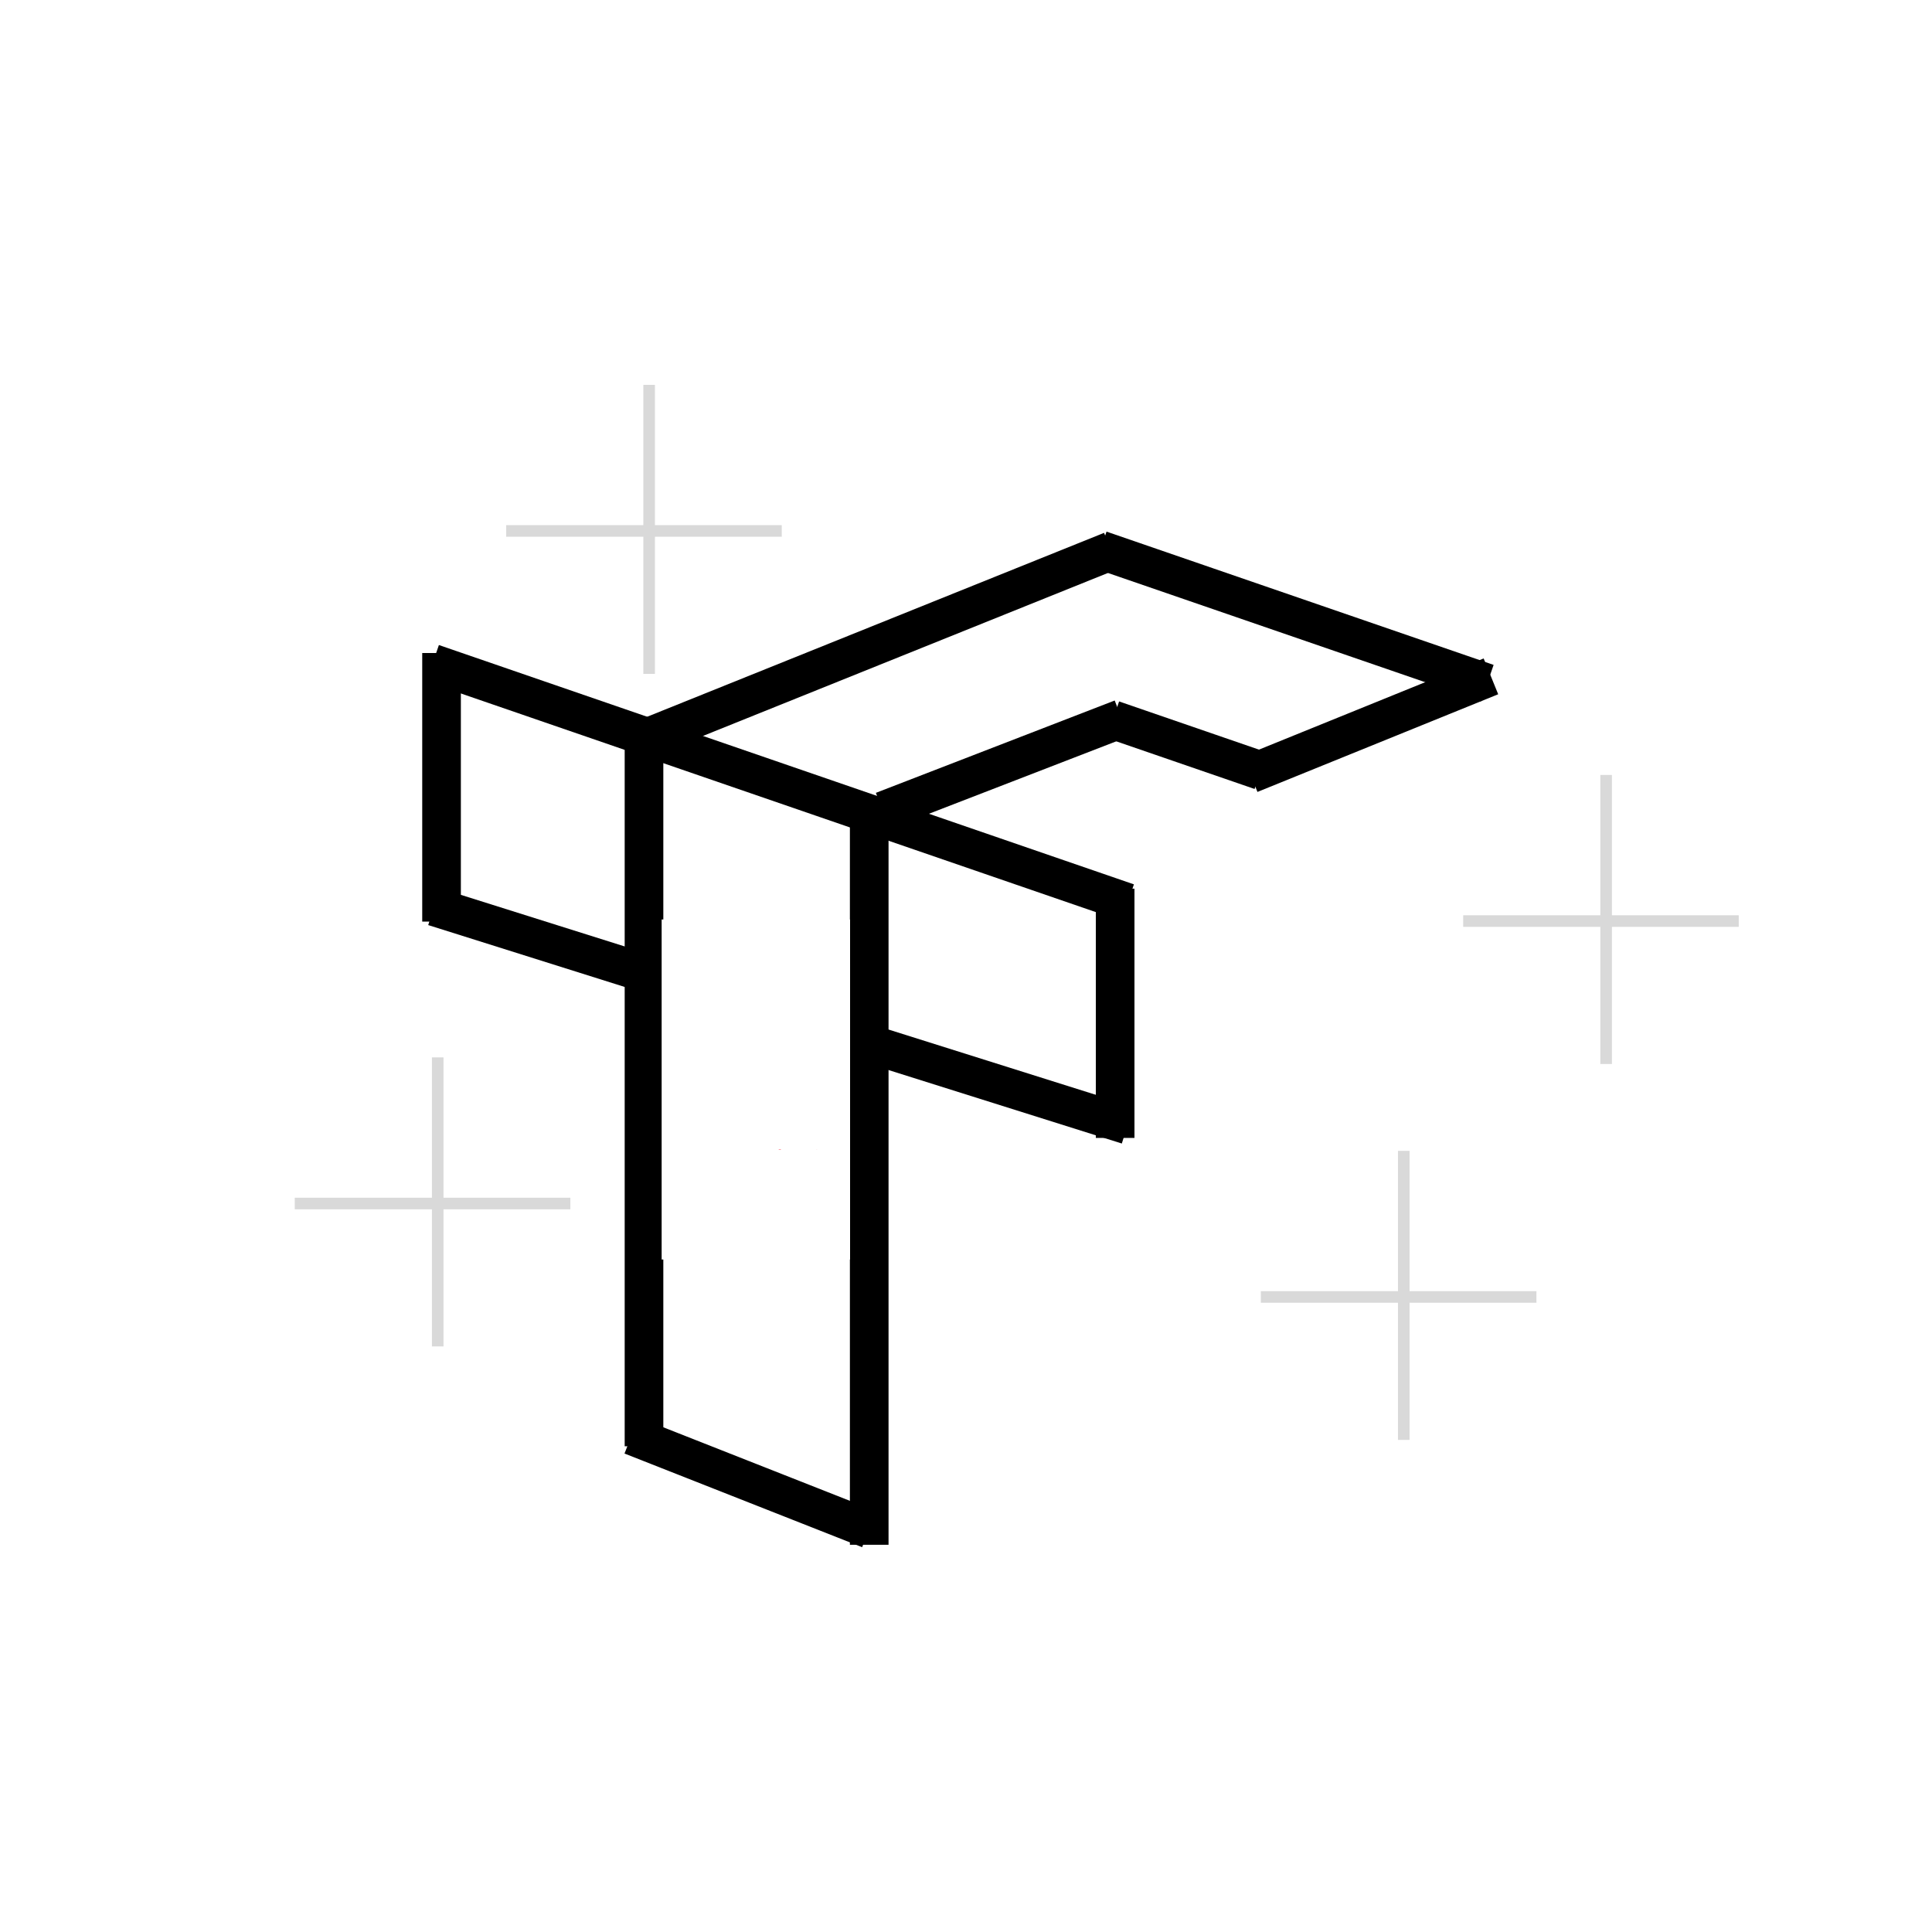
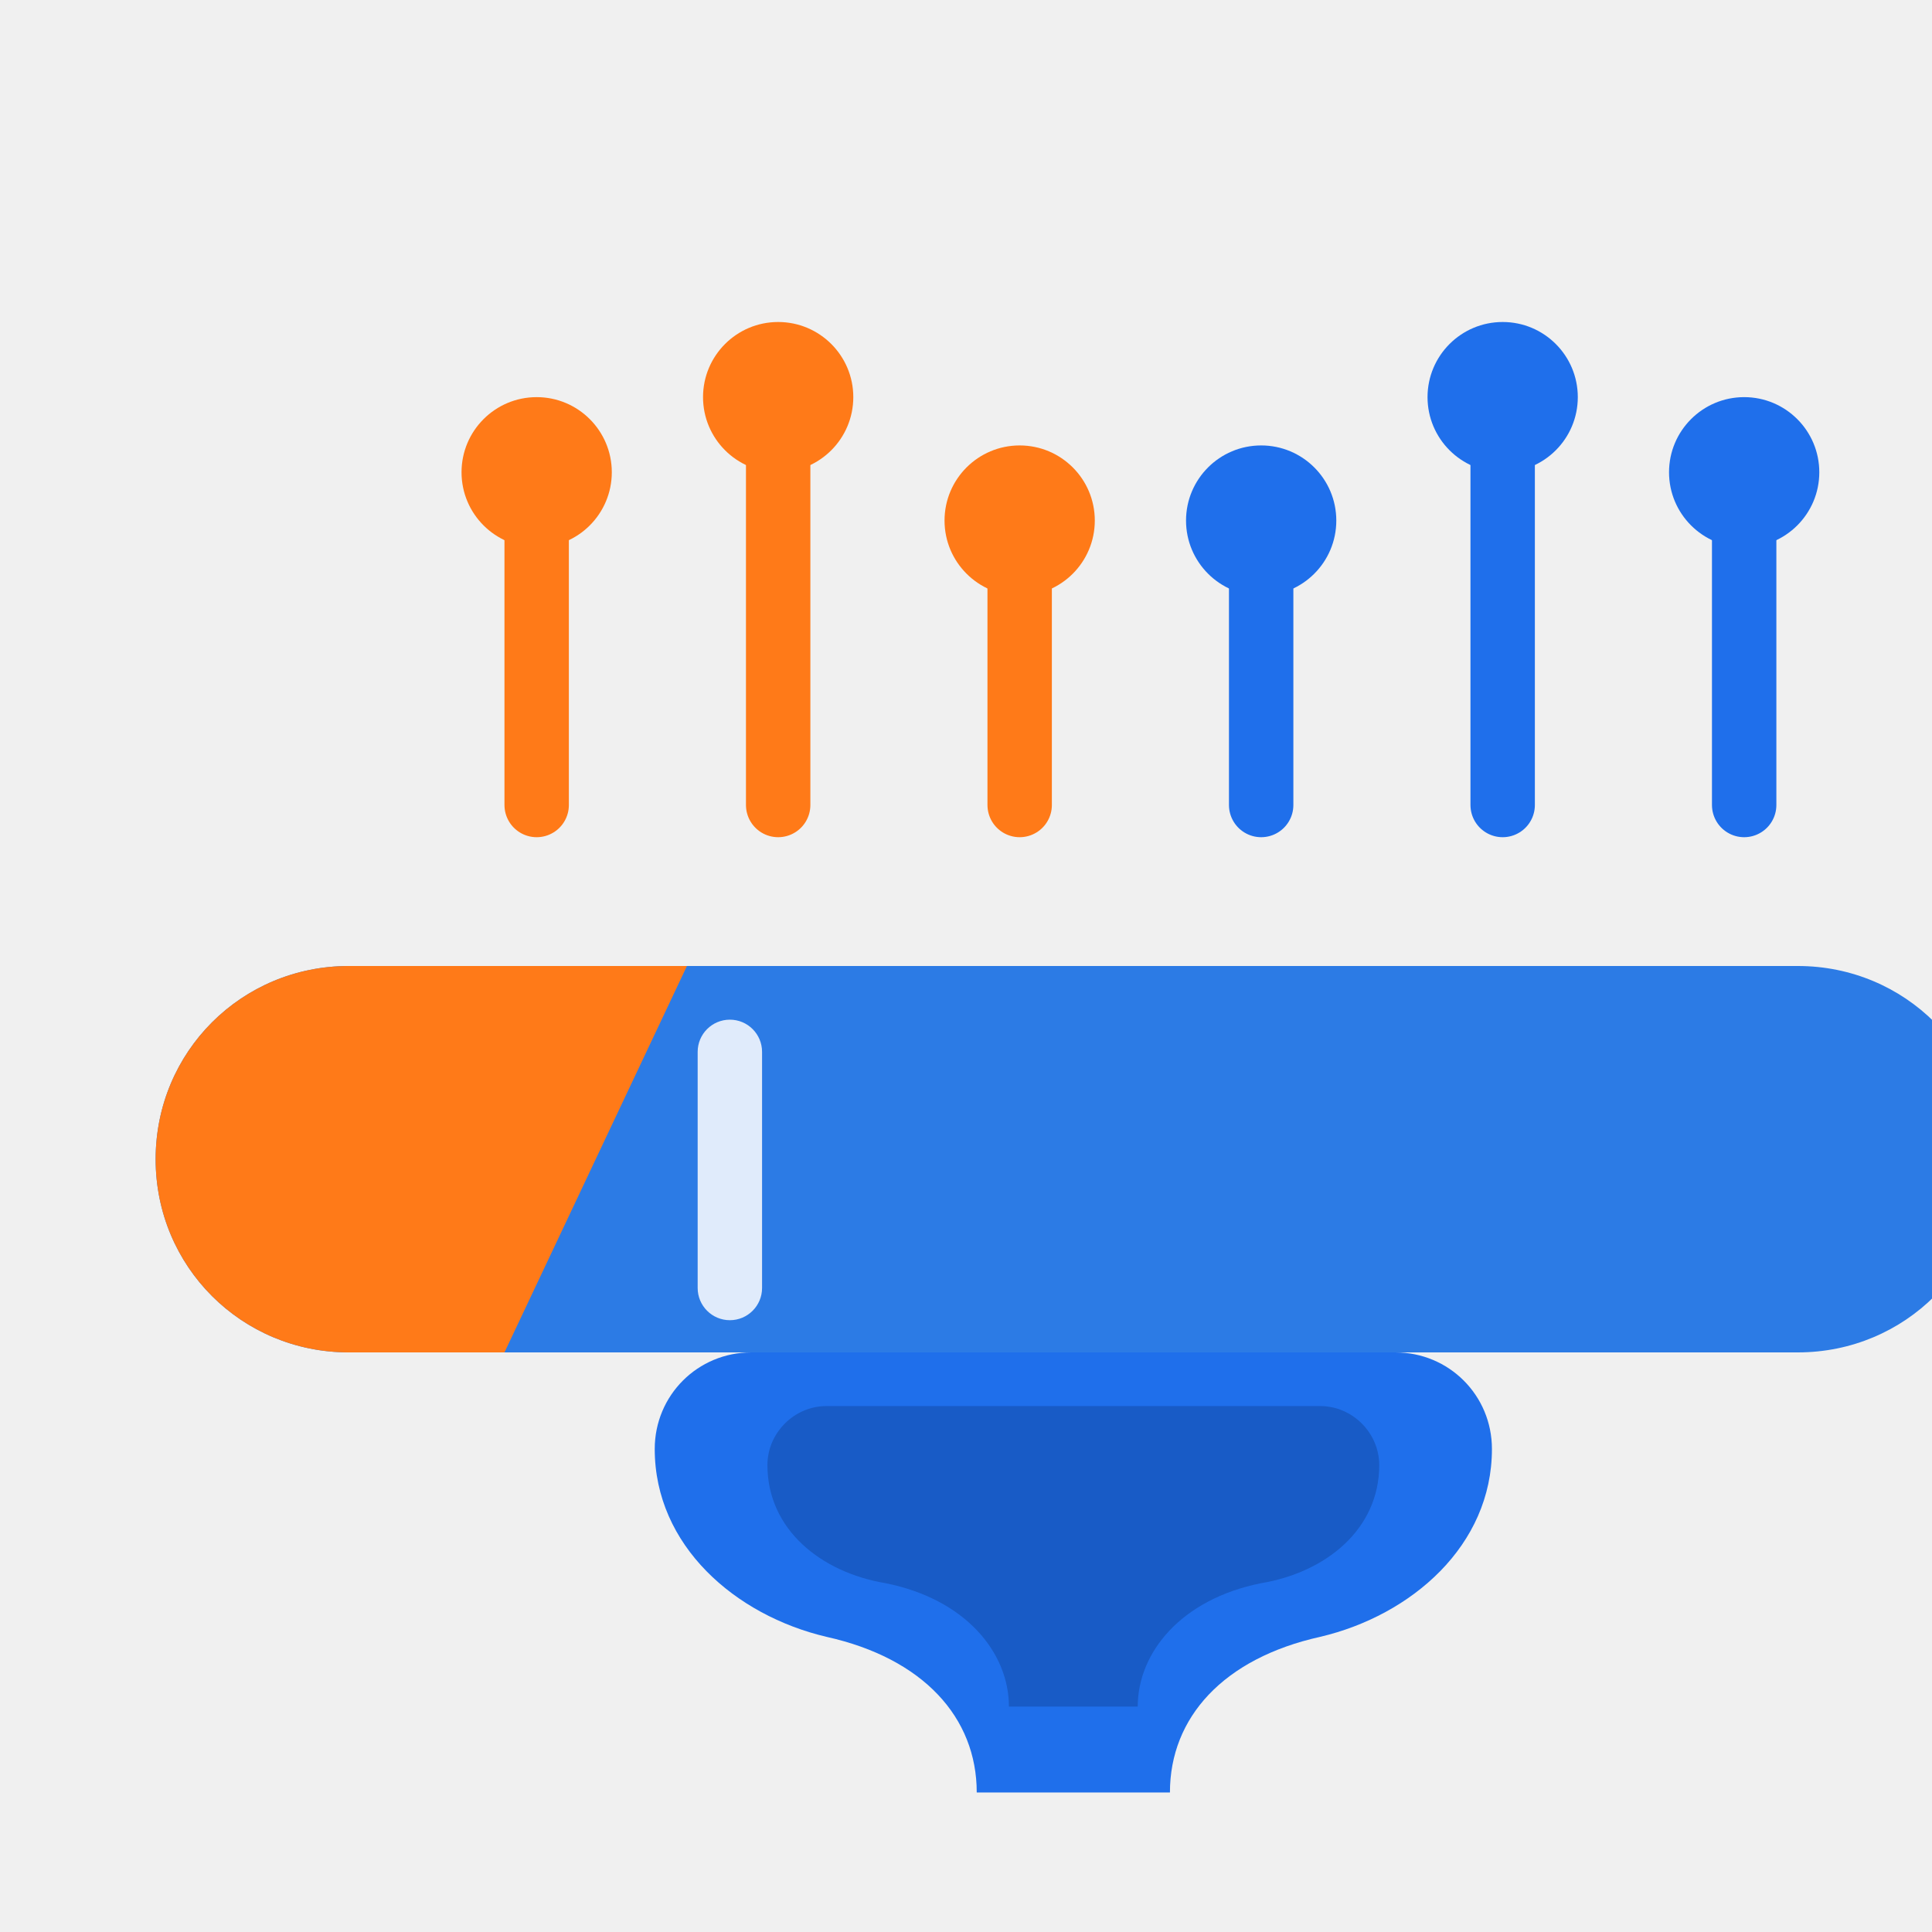
- <svg xmlns="http://www.w3.org/2000/svg" width="500" zoomAndPan="magnify" viewBox="0 0 375 375" height="500" preserveAspectRatio="xMidYMid meet" version="1.0">
-   <defs>
-     <clipPath id="24d36ddc24">
-       <path d="M 128.246 178.469 L 164.996 178.469 L 164.996 244.469 L 128.246 244.469 Z M 128.246 178.469 " clip-rule="nonzero" />
-     </clipPath>
-     <clipPath id="cea4fff42c">
-       <path d="M 145 187.102 L 164.996 187.102 L 164.996 223.102 L 145 223.102 Z M 145 187.102 " clip-rule="nonzero" />
-     </clipPath>
-     <clipPath id="801eea5f9c">
-       <path d="M 144.746 187.102 L 164.996 187.102 L 164.996 223.102 L 144.746 223.102 Z M 144.746 187.102 " clip-rule="nonzero" />
-     </clipPath>
-   </defs>
-   <rect x="-37.5" width="450" fill="#ffffff" y="-37.5" height="450" fill-opacity="1" />
-   <rect x="-37.5" width="450" fill="#ffffff" y="-37.5" height="450" fill-opacity="1" />
-   <path stroke-linecap="butt" transform="matrix(0.709139, 0.244176, -0.244176, 0.709139, 85.18868, 125.2009)" fill="none" stroke-linejoin="miter" d="M 0.001 4.999 L 190.236 5.002 " stroke="#000000" stroke-width="10" stroke-opacity="1" stroke-miterlimit="4" />
-   <path stroke-linecap="butt" transform="matrix(0.000000001309, 0.75, -0.75, 0.000000001309, 128.7502, 139.4673)" fill="none" stroke-linejoin="miter" d="M 0.002 5 L 188.335 5 " stroke="#000000" stroke-width="10" stroke-opacity="1" stroke-miterlimit="4" />
-   <path stroke-linecap="butt" transform="matrix(0.715363, 0.22529, -0.22529, 0.715363, 85.36854, 172.4044)" fill="none" stroke-linejoin="miter" d="M -0 4.999 L 188.196 4.998 " stroke="#000000" stroke-width="10" stroke-opacity="1" stroke-miterlimit="4" />
-   <path stroke-linecap="butt" transform="matrix(0.000000001309, 0.75, -0.75, 0.000000001309, 172.4631, 157.3909)" fill="none" stroke-linejoin="miter" d="M -0 4.998 L 189.927 4.998 " stroke="#000000" stroke-width="10" stroke-opacity="1" stroke-miterlimit="4" />
-   <path stroke-linecap="butt" transform="matrix(0, 0.75, -0.75, 0, 220.1997, 172.4877)" fill="none" stroke-linejoin="miter" d="M 0.001 5.001 L 64.516 5.001 " stroke="#000000" stroke-width="10" stroke-opacity="1" stroke-miterlimit="4" />
-   <path stroke-linecap="butt" transform="matrix(0, 0.75, -0.75, 0, 89.45166, 126.75)" fill="none" stroke-linejoin="miter" d="M 0 4.998 L 69.5 4.998 " stroke="#000000" stroke-width="10" stroke-opacity="1" stroke-miterlimit="4" />
-   <path stroke-linecap="butt" transform="matrix(0.697761, 0.275008, -0.275008, 0.697761, 123.9649, 275.1532)" fill="none" stroke-linejoin="miter" d="M -0.001 4.998 L 66.104 4.999 " stroke="#000000" stroke-width="10" stroke-opacity="1" stroke-miterlimit="4" />
-   <path stroke-linecap="butt" transform="matrix(0.699524, -0.270491, 0.270491, 0.699524, 170.0061, 153.8916)" fill="none" stroke-linejoin="miter" d="M 0 5.002 L 66.268 5.001 " stroke="#000000" stroke-width="10" stroke-opacity="1" stroke-miterlimit="4" />
-   <path stroke-linecap="butt" transform="matrix(0.695754, -0.280047, 0.280047, 0.695754, 124.8528, 139.4291)" fill="none" stroke-linejoin="miter" d="M 0.002 4.998 L 128.559 5.001 " stroke="#000000" stroke-width="10" stroke-opacity="1" stroke-miterlimit="4" />
-   <path stroke-linecap="butt" transform="matrix(0.709139, 0.244176, -0.244176, 0.709139, 217.2156, 136.1515)" fill="none" stroke-linejoin="miter" d="M 0.001 4.997 L 40.528 5.001 " stroke="#000000" stroke-width="10" stroke-opacity="1" stroke-miterlimit="4" />
-   <path stroke-linecap="butt" transform="matrix(0.709139, 0.244176, -0.244176, 0.709139, 214.7775, 103.1865)" fill="none" stroke-linejoin="miter" d="M -0.003 4.999 L 105.947 5 " stroke="#000000" stroke-width="10" stroke-opacity="1" stroke-miterlimit="4" />
-   <path stroke-linecap="butt" transform="matrix(0.69498, -0.281961, 0.281961, 0.69498, 241.2557, 146.7632)" fill="none" stroke-linejoin="miter" d="M -0.002 4.999 L 67.228 4.998 " stroke="#000000" stroke-width="10" stroke-opacity="1" stroke-miterlimit="4" />
-   <g clip-path="url(#24d36ddc24)">
-     <path fill="#ff0013" d="M 139.367 244.035 C 139.047 243.816 138.711 243.539 138.43 243.273 C 137.859 243.336 137.266 243.328 136.742 243.102 C 136.043 242.797 135.535 242.125 134.801 241.918 C 134.586 241.855 134.375 241.855 134.18 241.961 C 134.266 241.832 134.27 241.664 134.223 241.516 C 134.18 241.371 134.137 241.188 134.051 241.059 C 133.824 240.738 133.535 240.484 133.277 240.188 C 133.047 239.926 132.805 239.664 132.66 239.348 C 132.488 238.973 132.473 238.543 132.453 238.133 C 132.066 238.07 131.691 237.949 131.34 237.773 C 131.215 237.711 131.09 237.637 131 237.531 C 130.91 237.426 130.863 237.289 130.828 237.156 C 130.656 236.496 130.77 235.77 131.129 235.195 C 130.84 234.836 130.496 234.375 130.406 233.926 C 130.336 233.559 130.41 233.176 130.34 232.812 C 130.254 232.371 129.922 231.996 129.516 231.809 C 129.777 231.66 129.91 231.348 129.934 231.047 C 129.949 230.746 129.871 230.445 129.785 230.156 C 129.703 229.867 129.617 229.574 129.621 229.27 C 129.629 229.059 129.676 228.852 129.727 228.645 C 129.781 228.418 129.84 228.191 129.895 227.969 C 129.559 227.863 129.27 227.551 129.098 227.246 C 128.992 227.066 128.91 226.871 128.883 226.668 C 128.84 226.32 128.965 225.965 129.164 225.676 C 129.359 225.387 129.621 225.148 129.883 224.91 L 129.898 224.91 C 129.441 224.25 129.344 223.355 129.645 222.613 C 129.703 222.469 129.777 222.32 129.766 222.164 C 129.758 222.039 129.695 221.926 129.633 221.82 C 129.531 221.633 129.426 221.449 129.32 221.266 C 129.652 221.07 129.777 220.691 129.832 220.309 C 129.887 219.93 129.855 219.543 129.902 219.16 C 129.969 218.645 130.191 218.145 130.531 217.75 C 130.258 217.516 130.09 217.203 129.969 216.867 C 129.879 216.609 129.824 216.332 129.879 216.062 C 129.934 215.773 130.109 215.523 130.328 215.328 C 130.547 215.133 130.852 214.992 131.117 214.871 C 130.812 213.969 130.992 212.91 131.562 212.148 C 131.574 212.043 131.559 211.938 131.516 211.844 C 131.496 211.797 131.469 211.75 131.43 211.719 C 131.363 211.668 131.266 211.66 131.211 211.598 C 131.266 211.535 131.363 211.523 131.43 211.473 C 131.469 211.441 131.496 211.395 131.516 211.348 C 131.559 211.254 131.574 211.148 131.562 211.043 C 130.992 210.285 130.812 209.227 131.117 208.324 C 130.852 208.203 130.547 208.059 130.328 207.867 C 130.109 207.672 129.934 207.414 129.879 207.129 C 129.824 206.859 129.879 206.582 129.969 206.324 C 130.09 205.988 130.258 205.676 130.531 205.441 C 130.191 205.047 129.969 204.551 129.902 204.031 C 129.855 203.652 129.887 203.262 129.832 202.883 C 129.777 202.5 129.652 202.121 129.32 201.926 C 129.426 201.742 129.531 201.559 129.633 201.375 C 129.695 201.266 129.758 201.152 129.766 201.027 C 129.777 200.875 129.703 200.727 129.645 200.582 C 129.344 199.836 129.441 198.941 129.898 198.281 L 129.887 198.281 C 129.629 198.047 129.367 197.809 129.168 197.516 C 128.973 197.227 128.848 196.875 128.887 196.527 C 128.914 196.32 128.996 196.125 129.102 195.949 C 129.273 195.645 129.562 195.328 129.898 195.223 C 129.844 195 129.789 194.773 129.734 194.547 C 129.684 194.344 129.633 194.133 129.629 193.922 C 129.621 193.621 129.707 193.324 129.789 193.035 C 129.875 192.746 129.953 192.449 129.938 192.148 C 129.918 191.844 129.781 191.535 129.52 191.383 C 129.926 191.195 130.258 190.82 130.344 190.383 C 130.414 190.016 130.34 189.633 130.41 189.266 C 130.5 188.816 130.844 188.355 131.137 187.996 C 130.773 187.422 130.66 186.695 130.832 186.039 C 130.867 185.902 130.914 185.77 131.004 185.66 C 131.094 185.555 131.219 185.484 131.344 185.422 C 131.691 185.246 132.07 185.125 132.457 185.062 C 132.477 184.648 132.492 184.219 132.664 183.844 C 132.812 183.527 133.051 183.27 133.281 183.008 C 133.539 182.707 133.805 182.531 134.031 182.207 C 134.117 182.082 134.188 181.824 134.23 181.676 C 134.273 181.527 134.27 181.359 134.184 181.234 C 134.379 181.34 134.594 181.316 134.805 181.254 C 135.539 181.047 136.047 180.375 136.746 180.07 C 137.27 179.844 137.863 179.836 138.434 179.895 C 138.715 179.633 139.055 179.352 139.371 179.133 C 139.574 178.996 139.797 178.859 140.043 178.848 C 140.348 178.832 140.629 179 140.863 179.191 C 141.129 179.414 141.363 179.672 141.559 179.957 C 141.621 180.055 141.684 180.156 141.77 180.238 C 141.855 180.316 141.969 180.371 142.086 180.359 C 142.719 180.27 143.461 180.449 143.961 180.844 C 144.188 181.027 144.383 181.25 144.625 181.414 C 144.934 181.621 145.324 181.723 145.688 181.633 C 145.844 181.598 145.988 181.527 146.141 181.484 C 146.504 181.383 146.887 181.441 147.254 181.5 C 147.496 181.711 147.91 181.75 148.211 181.641 C 148.512 181.531 148.766 181.324 149.02 181.133 C 149.383 180.859 149.766 180.605 150.191 180.438 C 150.613 180.27 151.074 180.184 151.523 180.254 C 151.66 179.973 151.863 179.695 152.086 179.473 C 152.309 179.254 152.59 179.082 152.898 179.02 C 153.277 178.941 153.676 179.031 154.012 179.219 C 154.352 179.402 154.637 179.691 154.867 180 C 155.488 179.844 156.168 179.801 156.742 180.082 C 157.023 180.223 157.266 180.434 157.504 180.637 C 157.742 180.844 157.984 181.051 158.273 181.18 C 158.559 181.309 158.965 181.363 159.25 181.234 C 159.168 181.363 159.164 181.531 159.207 181.68 C 159.25 181.824 159.336 181.953 159.422 182.082 C 159.648 182.402 159.898 182.711 160.156 183.008 C 160.383 183.27 160.625 183.531 160.77 183.848 C 160.941 184.223 160.957 184.652 160.98 185.062 C 161.363 185.125 161.742 185.246 162.09 185.422 C 162.215 185.484 162.34 185.559 162.43 185.664 C 162.52 185.77 162.566 185.906 162.602 186.039 C 162.773 186.699 162.664 187.426 162.301 188 C 162.59 188.359 162.938 188.816 163.023 189.27 C 163.094 189.637 163.02 190.02 163.09 190.383 C 163.176 190.824 163.512 191.199 163.918 191.387 C 163.656 191.535 163.52 191.848 163.5 192.148 C 163.48 192.449 163.559 192.75 163.645 193.039 C 163.727 193.328 163.816 193.621 163.809 193.926 C 163.805 194.137 163.754 194.344 163.703 194.551 C 163.648 194.773 163.59 195 163.535 195.227 C 163.871 195.332 164.16 195.645 164.336 195.949 C 164.438 196.129 164.52 196.324 164.547 196.527 C 164.59 196.875 164.465 197.23 164.266 197.52 C 164.07 197.809 163.809 198.047 163.547 198.285 L 163.535 198.285 C 163.992 198.945 164.09 199.84 163.789 200.582 C 163.73 200.727 163.656 200.875 163.668 201.031 C 163.676 201.156 163.742 201.27 163.801 201.375 C 163.906 201.559 164.012 201.746 164.113 201.93 C 163.781 202.125 163.656 202.504 163.602 202.883 C 163.547 203.266 163.582 203.652 163.531 204.035 C 163.465 204.551 163.242 205.051 162.902 205.445 C 163.176 205.68 163.348 205.992 163.465 206.328 C 163.559 206.586 163.609 206.863 163.559 207.133 C 163.5 207.418 163.328 207.672 163.109 207.867 C 162.891 208.062 162.586 208.203 162.32 208.324 L 162.316 208.324 C 162.621 209.227 162.445 210.285 161.871 211.047 C 161.863 211.148 161.879 211.258 161.918 211.352 C 161.941 211.398 161.969 211.441 162.008 211.477 C 162.074 211.527 162.168 211.535 162.223 211.598 C 162.168 211.66 162.074 211.672 162.008 211.723 C 161.965 211.754 161.941 211.801 161.918 211.848 C 161.879 211.941 161.863 212.047 161.871 212.148 C 162.445 212.91 162.621 213.969 162.316 214.871 L 162.32 214.871 C 162.586 214.992 162.891 215.137 163.109 215.328 C 163.328 215.523 163.5 215.781 163.559 216.066 C 163.609 216.332 163.559 216.613 163.465 216.867 C 163.344 217.207 163.176 217.52 162.902 217.754 C 163.242 218.148 163.465 218.645 163.531 219.164 C 163.582 219.543 163.547 219.934 163.602 220.312 C 163.656 220.695 163.785 221.074 164.113 221.27 C 164.012 221.453 163.906 221.637 163.801 221.82 C 163.742 221.93 163.68 222.043 163.668 222.164 C 163.656 222.32 163.73 222.469 163.789 222.613 C 164.094 223.359 163.992 224.254 163.535 224.914 L 163.543 224.914 C 163.805 225.148 164.066 225.387 164.262 225.68 C 164.457 225.969 164.586 226.32 164.543 226.668 C 164.516 226.875 164.434 227.066 164.328 227.246 C 164.156 227.551 163.867 227.867 163.531 227.969 C 163.586 228.195 163.645 228.422 163.699 228.648 C 163.746 228.852 163.797 229.062 163.805 229.273 C 163.809 229.574 163.723 229.871 163.641 230.16 C 163.559 230.449 163.477 230.746 163.492 231.047 C 163.512 231.348 163.648 231.66 163.91 231.812 C 163.504 232 163.172 232.375 163.086 232.812 C 163.016 233.18 163.09 233.562 163.02 233.926 C 162.93 234.379 162.586 234.84 162.297 235.199 C 162.656 235.773 162.77 236.5 162.598 237.156 C 162.562 237.293 162.516 237.426 162.426 237.535 C 162.336 237.641 162.211 237.711 162.086 237.773 C 161.738 237.949 161.359 238.07 160.973 238.133 C 160.953 238.547 160.938 238.977 160.766 239.352 C 160.621 239.668 160.379 239.926 160.148 240.188 C 159.891 240.488 159.605 240.738 159.375 241.062 C 159.289 241.188 159.246 241.371 159.203 241.52 C 159.16 241.668 159.16 241.836 159.246 241.961 C 158.957 241.836 158.555 241.867 158.27 242 C 157.98 242.129 157.738 242.332 157.496 242.539 C 157.258 242.742 157.02 242.953 156.738 243.094 C 156.164 243.375 155.48 243.332 154.863 243.176 C 154.633 243.484 154.344 243.77 154.008 243.957 C 153.672 244.145 153.27 244.234 152.895 244.156 C 152.586 244.094 152.305 243.922 152.082 243.703 C 151.859 243.48 151.656 243.203 151.52 242.922 C 151.07 242.992 150.605 242.906 150.184 242.738 C 149.762 242.57 149.379 242.316 149.016 242.043 C 148.762 241.852 148.508 241.645 148.207 241.535 C 147.906 241.426 147.492 241.465 147.25 241.676 C 146.883 241.734 146.496 241.793 146.137 241.691 C 145.98 241.648 145.836 241.578 145.684 241.543 C 145.32 241.453 144.93 241.555 144.621 241.762 C 144.379 241.926 144.184 242.152 143.953 242.332 C 143.453 242.727 142.711 242.906 142.082 242.816 C 141.965 242.801 141.848 242.859 141.766 242.938 C 141.68 243.02 141.617 243.121 141.551 243.219 C 141.359 243.504 141.125 243.762 140.855 243.984 C 140.625 244.176 140.344 244.344 140.039 244.328 C 139.793 244.309 139.57 244.176 139.367 244.035 Z M 139.367 244.035 " fill-opacity="1" fill-rule="nonzero" />
-     <path fill="#ffffff" d="M 164.996 178.473 L 164.996 244.723 L 128.426 244.723 L 128.426 178.473 Z M 164.996 178.473 " fill-opacity="1" fill-rule="nonzero" />
+ <svg xmlns="http://www.w3.org/2000/svg" width="320" height="320" viewBox="0 0 360 360" fill="none" role="img" aria-label="TensorFoundry mark">
+   <g transform="translate(10,30)">
+     <g stroke-linecap="round" stroke-width="12">
+       <path d="M90 120 V65" stroke="#FF7A18" />
+       <path d="M135 120 V50" stroke="#FF7A18" />
+       <path d="M180 120 V72" stroke="#FF7A18" />
+       <path d="M225 120 V72" stroke="#1F6FEB" />
+       <path d="M270 120 V50" stroke="#1F6FEB" />
+       <path d="M315 120 V65" stroke="#1F6FEB" />
+     </g>
+     <circle cx="90" cy="58" r="14" fill="#FF7A18" />
+     <circle cx="135" cy="44" r="14" fill="#FF7A18" />
+     <circle cx="180" cy="67" r="14" fill="#FF7A18" />
+     <circle cx="225" cy="67" r="14" fill="#1F6FEB" />
+     <circle cx="270" cy="44" r="14" fill="#1F6FEB" />
+     <circle cx="315" cy="58" r="14" fill="#1F6FEB" />
+     <path d="M55 150 H325 C345 150 361 166 361 186 C361 206 345 222 325 222 H55 C35 222 19 206 19 186 C19 166 35 150 55 150 Z" fill="#2C7BE5" />
+     <path d="M19 186 C19 166 35 150 55 150 H118 L84 222 H55 C35 222 19 206 19 186 Z" fill="#FF7A18" />
+     <path d="M130 222 H250              C260 222 268 230 268 240              C268 258 253 271 236 275              C218 279 208 290 208 304              H172              C172 290 162 279 144 275              C127 271 112 258 112 240              C112 230 120 222 130 222 Z" fill="#1F6FEB" />
+     <path d="M144 232 H236              C242 232 247 237 247 243              C247 255 237 263 225 265              C210 268 202 278 202 288              H178              C178 278 170 268 155 265              C143 263 133 255 133 243              C133 237 138 232 144 232 Z" fill="#124AA7" opacity="0.55" />
+     <rect x="120" y="160" width="12" height="56" rx="6" fill="#FFFFFF" opacity="0.85" />
  </g>
-   <g clip-path="url(#cea4fff42c)">
-     <path fill="#ff0013" d="M 150.969 222.988 C 150.797 222.867 150.609 222.715 150.457 222.57 C 150.145 222.602 149.82 222.602 149.531 222.477 C 149.152 222.309 148.871 221.941 148.469 221.828 C 148.352 221.793 148.238 221.793 148.129 221.852 C 148.176 221.781 148.18 221.688 148.156 221.609 C 148.133 221.527 148.105 221.426 148.059 221.359 C 147.938 221.18 147.777 221.043 147.637 220.879 C 147.512 220.738 147.379 220.594 147.301 220.422 C 147.203 220.215 147.195 219.98 147.184 219.754 C 146.973 219.723 146.77 219.656 146.574 219.559 C 146.508 219.523 146.438 219.484 146.391 219.426 C 146.34 219.367 146.316 219.297 146.297 219.223 C 146.203 218.863 146.262 218.461 146.461 218.148 C 146.305 217.953 146.113 217.699 146.066 217.453 C 146.027 217.254 146.066 217.043 146.027 216.844 C 145.98 216.605 145.801 216.398 145.578 216.297 C 145.719 216.215 145.797 216.043 145.805 215.879 C 145.816 215.715 145.773 215.551 145.727 215.391 C 145.68 215.234 145.633 215.07 145.637 214.906 C 145.641 214.789 145.668 214.676 145.695 214.562 C 145.723 214.441 145.754 214.316 145.785 214.195 C 145.602 214.137 145.445 213.965 145.348 213.797 C 145.293 213.699 145.246 213.594 145.23 213.48 C 145.207 213.293 145.277 213.098 145.387 212.938 C 145.492 212.781 145.637 212.648 145.777 212.52 L 145.789 212.52 C 145.539 212.16 145.484 211.672 145.648 211.262 C 145.68 211.184 145.723 211.102 145.715 211.016 C 145.711 210.949 145.676 210.887 145.645 210.828 C 145.586 210.727 145.527 210.625 145.473 210.527 C 145.652 210.418 145.723 210.211 145.75 210.004 C 145.781 209.793 145.762 209.582 145.789 209.375 C 145.828 209.09 145.949 208.816 146.133 208.602 C 145.984 208.473 145.891 208.305 145.828 208.117 C 145.777 207.977 145.746 207.824 145.777 207.68 C 145.809 207.52 145.902 207.383 146.023 207.273 C 146.141 207.168 146.309 207.09 146.453 207.023 L 146.457 207.023 C 146.289 206.531 146.387 205.953 146.699 205.535 C 146.703 205.48 146.695 205.422 146.672 205.371 C 146.66 205.344 146.645 205.32 146.625 205.301 C 146.59 205.273 146.535 205.27 146.508 205.234 C 146.535 205.199 146.59 205.195 146.625 205.164 C 146.648 205.148 146.66 205.125 146.672 205.098 C 146.695 205.047 146.703 204.988 146.699 204.934 C 146.387 204.516 146.289 203.938 146.457 203.441 L 146.453 203.441 C 146.309 203.375 146.141 203.297 146.023 203.191 C 145.902 203.086 145.809 202.945 145.777 202.789 C 145.746 202.641 145.777 202.492 145.828 202.352 C 145.895 202.164 145.984 201.992 146.133 201.867 C 145.949 201.648 145.828 201.379 145.789 201.094 C 145.762 200.887 145.781 200.672 145.75 200.465 C 145.723 200.258 145.652 200.047 145.473 199.941 C 145.527 199.84 145.586 199.738 145.645 199.641 C 145.676 199.582 145.711 199.52 145.715 199.449 C 145.723 199.367 145.68 199.285 145.648 199.207 C 145.484 198.797 145.539 198.309 145.789 197.945 L 145.781 197.945 C 145.641 197.816 145.496 197.688 145.387 197.527 C 145.281 197.371 145.211 197.176 145.234 196.988 C 145.25 196.875 145.293 196.77 145.352 196.672 C 145.445 196.504 145.605 196.332 145.789 196.273 C 145.758 196.152 145.727 196.027 145.695 195.902 C 145.672 195.793 145.641 195.676 145.641 195.562 C 145.637 195.395 145.684 195.234 145.73 195.078 C 145.773 194.918 145.82 194.754 145.809 194.59 C 145.797 194.426 145.723 194.254 145.582 194.172 C 145.801 194.07 145.984 193.863 146.031 193.625 C 146.07 193.426 146.031 193.215 146.07 193.016 C 146.117 192.766 146.305 192.516 146.465 192.32 C 146.266 192.004 146.203 191.605 146.297 191.246 C 146.316 191.172 146.344 191.102 146.395 191.039 C 146.441 190.98 146.512 190.941 146.578 190.91 C 146.77 190.812 146.977 190.746 147.188 190.711 C 147.199 190.488 147.207 190.25 147.301 190.047 C 147.383 189.875 147.512 189.73 147.637 189.586 C 147.781 189.426 147.926 189.328 148.051 189.152 C 148.098 189.082 148.133 188.941 148.156 188.859 C 148.18 188.777 148.18 188.688 148.133 188.617 C 148.238 188.676 148.355 188.664 148.473 188.629 C 148.875 188.516 149.152 188.148 149.535 187.98 C 149.82 187.855 150.145 187.852 150.457 187.887 C 150.613 187.742 150.797 187.59 150.973 187.469 C 151.082 187.395 151.203 187.32 151.34 187.312 C 151.504 187.305 151.66 187.395 151.789 187.5 C 151.934 187.621 152.062 187.762 152.168 187.922 C 152.203 187.973 152.238 188.027 152.285 188.074 C 152.332 188.117 152.395 188.145 152.457 188.137 C 152.805 188.09 153.207 188.188 153.484 188.406 C 153.605 188.504 153.715 188.625 153.848 188.715 C 154.016 188.828 154.23 188.887 154.43 188.836 C 154.512 188.816 154.594 188.777 154.676 188.754 C 154.875 188.699 155.086 188.73 155.285 188.762 C 155.418 188.879 155.645 188.902 155.809 188.84 C 155.973 188.781 156.113 188.668 156.254 188.562 C 156.449 188.414 156.66 188.273 156.891 188.184 C 157.125 188.09 157.379 188.043 157.621 188.082 C 157.695 187.926 157.809 187.777 157.93 187.656 C 158.055 187.535 158.207 187.441 158.375 187.406 C 158.582 187.363 158.801 187.414 158.984 187.516 C 159.168 187.617 159.324 187.773 159.453 187.941 C 159.793 187.859 160.164 187.832 160.477 187.988 C 160.633 188.062 160.766 188.18 160.895 188.293 C 161.023 188.402 161.156 188.516 161.316 188.586 C 161.473 188.656 161.695 188.688 161.852 188.617 C 161.805 188.688 161.805 188.781 161.828 188.859 C 161.852 188.941 161.898 189.012 161.945 189.082 C 162.07 189.258 162.203 189.426 162.348 189.59 C 162.473 189.73 162.602 189.875 162.684 190.047 C 162.777 190.254 162.785 190.488 162.797 190.715 C 163.008 190.746 163.215 190.812 163.406 190.91 C 163.473 190.945 163.543 190.984 163.59 191.043 C 163.641 191.102 163.668 191.176 163.684 191.246 C 163.781 191.609 163.719 192.008 163.52 192.32 C 163.68 192.516 163.867 192.77 163.914 193.016 C 163.953 193.215 163.914 193.426 163.953 193.625 C 164 193.867 164.184 194.07 164.402 194.172 C 164.262 194.258 164.188 194.426 164.176 194.59 C 164.164 194.758 164.211 194.918 164.254 195.078 C 164.301 195.238 164.348 195.398 164.344 195.562 C 164.344 195.68 164.316 195.793 164.289 195.906 C 164.258 196.027 164.227 196.152 164.195 196.277 C 164.379 196.332 164.539 196.504 164.633 196.672 C 164.688 196.77 164.734 196.875 164.75 196.988 C 164.773 197.18 164.703 197.371 164.598 197.531 C 164.488 197.688 164.344 197.82 164.203 197.949 L 164.195 197.949 C 164.445 198.309 164.5 198.801 164.336 199.207 C 164.301 199.285 164.262 199.367 164.27 199.453 C 164.273 199.52 164.309 199.582 164.34 199.641 C 164.398 199.742 164.457 199.844 164.512 199.945 C 164.332 200.051 164.262 200.258 164.234 200.465 C 164.203 200.676 164.223 200.887 164.195 201.094 C 164.156 201.379 164.035 201.652 163.852 201.867 C 164 201.996 164.094 202.168 164.156 202.352 C 164.207 202.492 164.234 202.645 164.207 202.789 C 164.176 202.949 164.082 203.086 163.961 203.195 C 163.844 203.301 163.676 203.379 163.531 203.445 L 163.527 203.445 C 163.695 203.938 163.598 204.516 163.285 204.934 C 163.281 204.988 163.289 205.047 163.312 205.098 C 163.324 205.125 163.34 205.148 163.359 205.168 C 163.395 205.195 163.449 205.199 163.477 205.234 C 163.449 205.27 163.395 205.273 163.359 205.305 C 163.336 205.32 163.324 205.348 163.312 205.371 C 163.289 205.422 163.281 205.48 163.285 205.535 C 163.598 205.953 163.695 206.531 163.527 207.027 L 163.531 207.027 C 163.676 207.094 163.844 207.172 163.961 207.277 C 164.082 207.383 164.176 207.523 164.207 207.68 C 164.238 207.828 164.207 207.98 164.156 208.121 C 164.09 208.305 164 208.477 163.852 208.602 C 164.035 208.82 164.156 209.09 164.195 209.375 C 164.223 209.582 164.203 209.797 164.234 210.004 C 164.262 210.211 164.332 210.422 164.512 210.527 C 164.457 210.629 164.398 210.73 164.34 210.828 C 164.309 210.887 164.273 210.949 164.27 211.02 C 164.262 211.102 164.305 211.184 164.336 211.262 C 164.5 211.672 164.445 212.16 164.195 212.523 L 164.199 212.523 C 164.344 212.652 164.484 212.781 164.594 212.941 C 164.703 213.102 164.77 213.293 164.746 213.484 C 164.73 213.594 164.688 213.699 164.629 213.801 C 164.535 213.965 164.375 214.141 164.195 214.195 C 164.223 214.316 164.254 214.441 164.285 214.566 C 164.312 214.68 164.34 214.793 164.344 214.906 C 164.348 215.074 164.297 215.234 164.254 215.395 C 164.207 215.551 164.164 215.715 164.172 215.879 C 164.184 216.043 164.258 216.215 164.402 216.297 C 164.18 216.398 163.996 216.605 163.949 216.844 C 163.91 217.047 163.953 217.254 163.914 217.453 C 163.863 217.703 163.676 217.953 163.516 218.148 C 163.715 218.465 163.777 218.863 163.684 219.223 C 163.664 219.297 163.637 219.371 163.59 219.43 C 163.539 219.488 163.473 219.527 163.402 219.559 C 163.211 219.656 163.004 219.723 162.793 219.758 C 162.781 219.984 162.773 220.219 162.68 220.422 C 162.602 220.598 162.469 220.738 162.344 220.883 C 162.203 221.043 162.043 221.184 161.918 221.359 C 161.871 221.43 161.848 221.527 161.824 221.609 C 161.801 221.691 161.801 221.781 161.848 221.852 C 161.691 221.781 161.469 221.801 161.312 221.871 C 161.156 221.941 161.023 222.055 160.891 222.168 C 160.762 222.281 160.629 222.395 160.477 222.469 C 160.164 222.625 159.789 222.602 159.449 222.516 C 159.324 222.684 159.164 222.844 158.98 222.945 C 158.797 223.047 158.578 223.094 158.371 223.051 C 158.203 223.02 158.051 222.926 157.93 222.805 C 157.805 222.684 157.695 222.531 157.621 222.375 C 157.375 222.414 157.121 222.367 156.891 222.277 C 156.66 222.184 156.449 222.047 156.25 221.895 C 156.109 221.793 155.973 221.68 155.809 221.617 C 155.645 221.559 155.414 221.582 155.285 221.695 C 155.082 221.727 154.871 221.758 154.676 221.703 C 154.59 221.68 154.512 221.641 154.426 221.621 C 154.227 221.574 154.016 221.629 153.844 221.742 C 153.711 221.832 153.605 221.953 153.48 222.055 C 153.207 222.27 152.801 222.371 152.453 222.32 C 152.391 222.312 152.328 222.344 152.281 222.387 C 152.234 222.43 152.199 222.484 152.164 222.539 C 152.059 222.695 151.93 222.836 151.785 222.957 C 151.656 223.062 151.504 223.156 151.336 223.148 C 151.203 223.137 151.082 223.062 150.969 222.988 Z M 150.969 222.988 " fill-opacity="1" fill-rule="nonzero" />
-   </g>
-   <g clip-path="url(#801eea5f9c)">
-     <path fill="#ffffff" d="M 164.996 187.105 L 164.996 223.363 L 144.98 223.363 L 144.98 187.105 Z M 164.996 187.105 " fill-opacity="1" fill-rule="nonzero" />
-   </g>
-   <path stroke-linecap="butt" transform="matrix(-0.75, 0, 0, -0.75, 298.2201, 252.8617)" fill="none" stroke-linejoin="miter" d="M 0.002 1.498 L 71.325 1.498 " stroke="#d9d9d9" stroke-width="3" stroke-opacity="1" stroke-miterlimit="4" />
-   <path stroke-linecap="butt" transform="matrix(0, 0.75, -0.75, 0, 273.5983, 223.3765)" fill="none" stroke-linejoin="miter" d="M -0.002 1.501 L 74.805 1.501 " stroke="#d9d9d9" stroke-width="3" stroke-opacity="1" stroke-miterlimit="4" />
-   <path stroke-linecap="butt" transform="matrix(-0.75, 0, 0, -0.75, 337.4926, 179.9043)" fill="none" stroke-linejoin="miter" d="M 0.001 1.503 L 71.323 1.503 " stroke="#d9d9d9" stroke-width="3" stroke-opacity="1" stroke-miterlimit="4" />
-   <path stroke-linecap="butt" transform="matrix(0, 0.75, -0.75, 0, 312.8707, 150.4191)" fill="none" stroke-linejoin="miter" d="M -0.002 1.499 L 74.806 1.499 " stroke="#d9d9d9" stroke-width="3" stroke-opacity="1" stroke-miterlimit="4" />
-   <path stroke-linecap="butt" transform="matrix(-0.75, 0, 0, -0.75, 110.7064, 234.726)" fill="none" stroke-linejoin="miter" d="M -0.001 1.499 L 71.322 1.499 " stroke="#d9d9d9" stroke-width="3" stroke-opacity="1" stroke-miterlimit="4" />
-   <path stroke-linecap="butt" transform="matrix(0, 0.75, -0.75, 0, 86.08449, 205.2409)" fill="none" stroke-linejoin="miter" d="M 0.002 1.498 L 74.804 1.498 " stroke="#d9d9d9" stroke-width="3" stroke-opacity="1" stroke-miterlimit="4" />
-   <path stroke-linecap="butt" transform="matrix(-0.75, 0, 0, -0.75, 151.7413, 104.18)" fill="none" stroke-linejoin="miter" d="M -0.001 1.5 L 71.322 1.5 " stroke="#d9d9d9" stroke-width="3" stroke-opacity="1" stroke-miterlimit="4" />
-   <path stroke-linecap="butt" transform="matrix(0, 0.75, -0.75, 0, 127.1194, 74.69484)" fill="none" stroke-linejoin="miter" d="M 0.001 1.498 L 74.808 1.498 " stroke="#d9d9d9" stroke-width="3" stroke-opacity="1" stroke-miterlimit="4" />
</svg>
